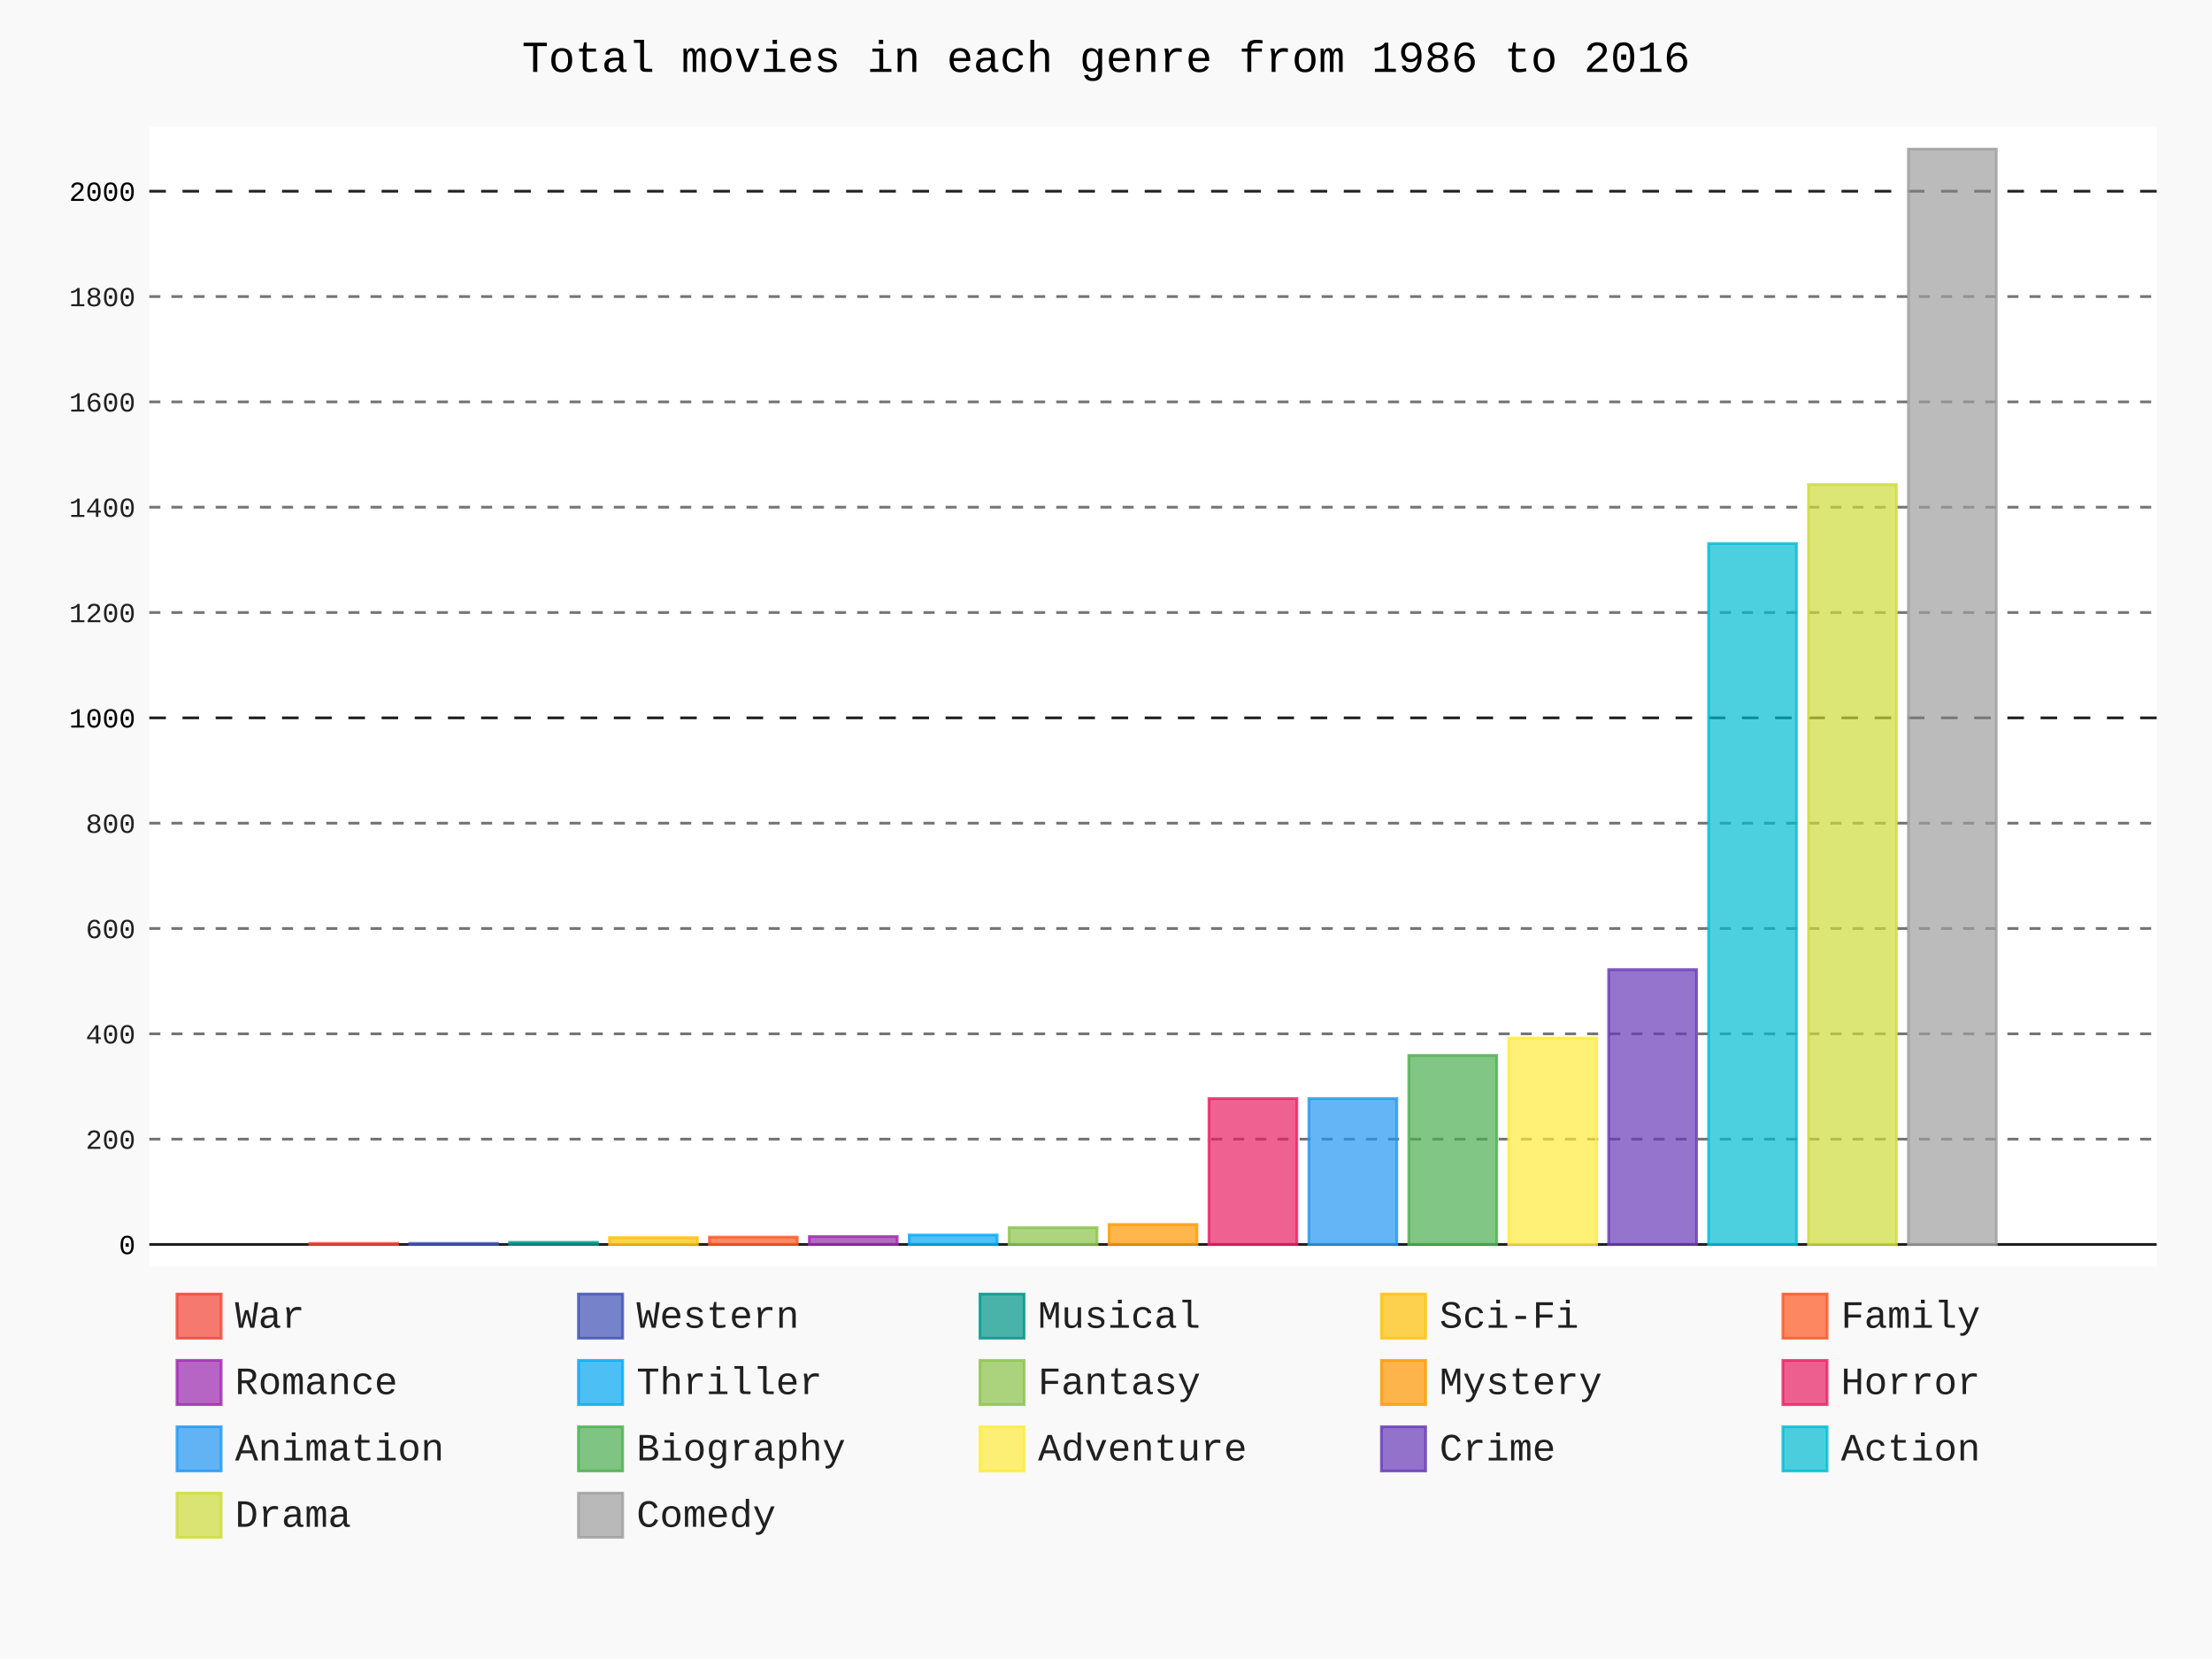
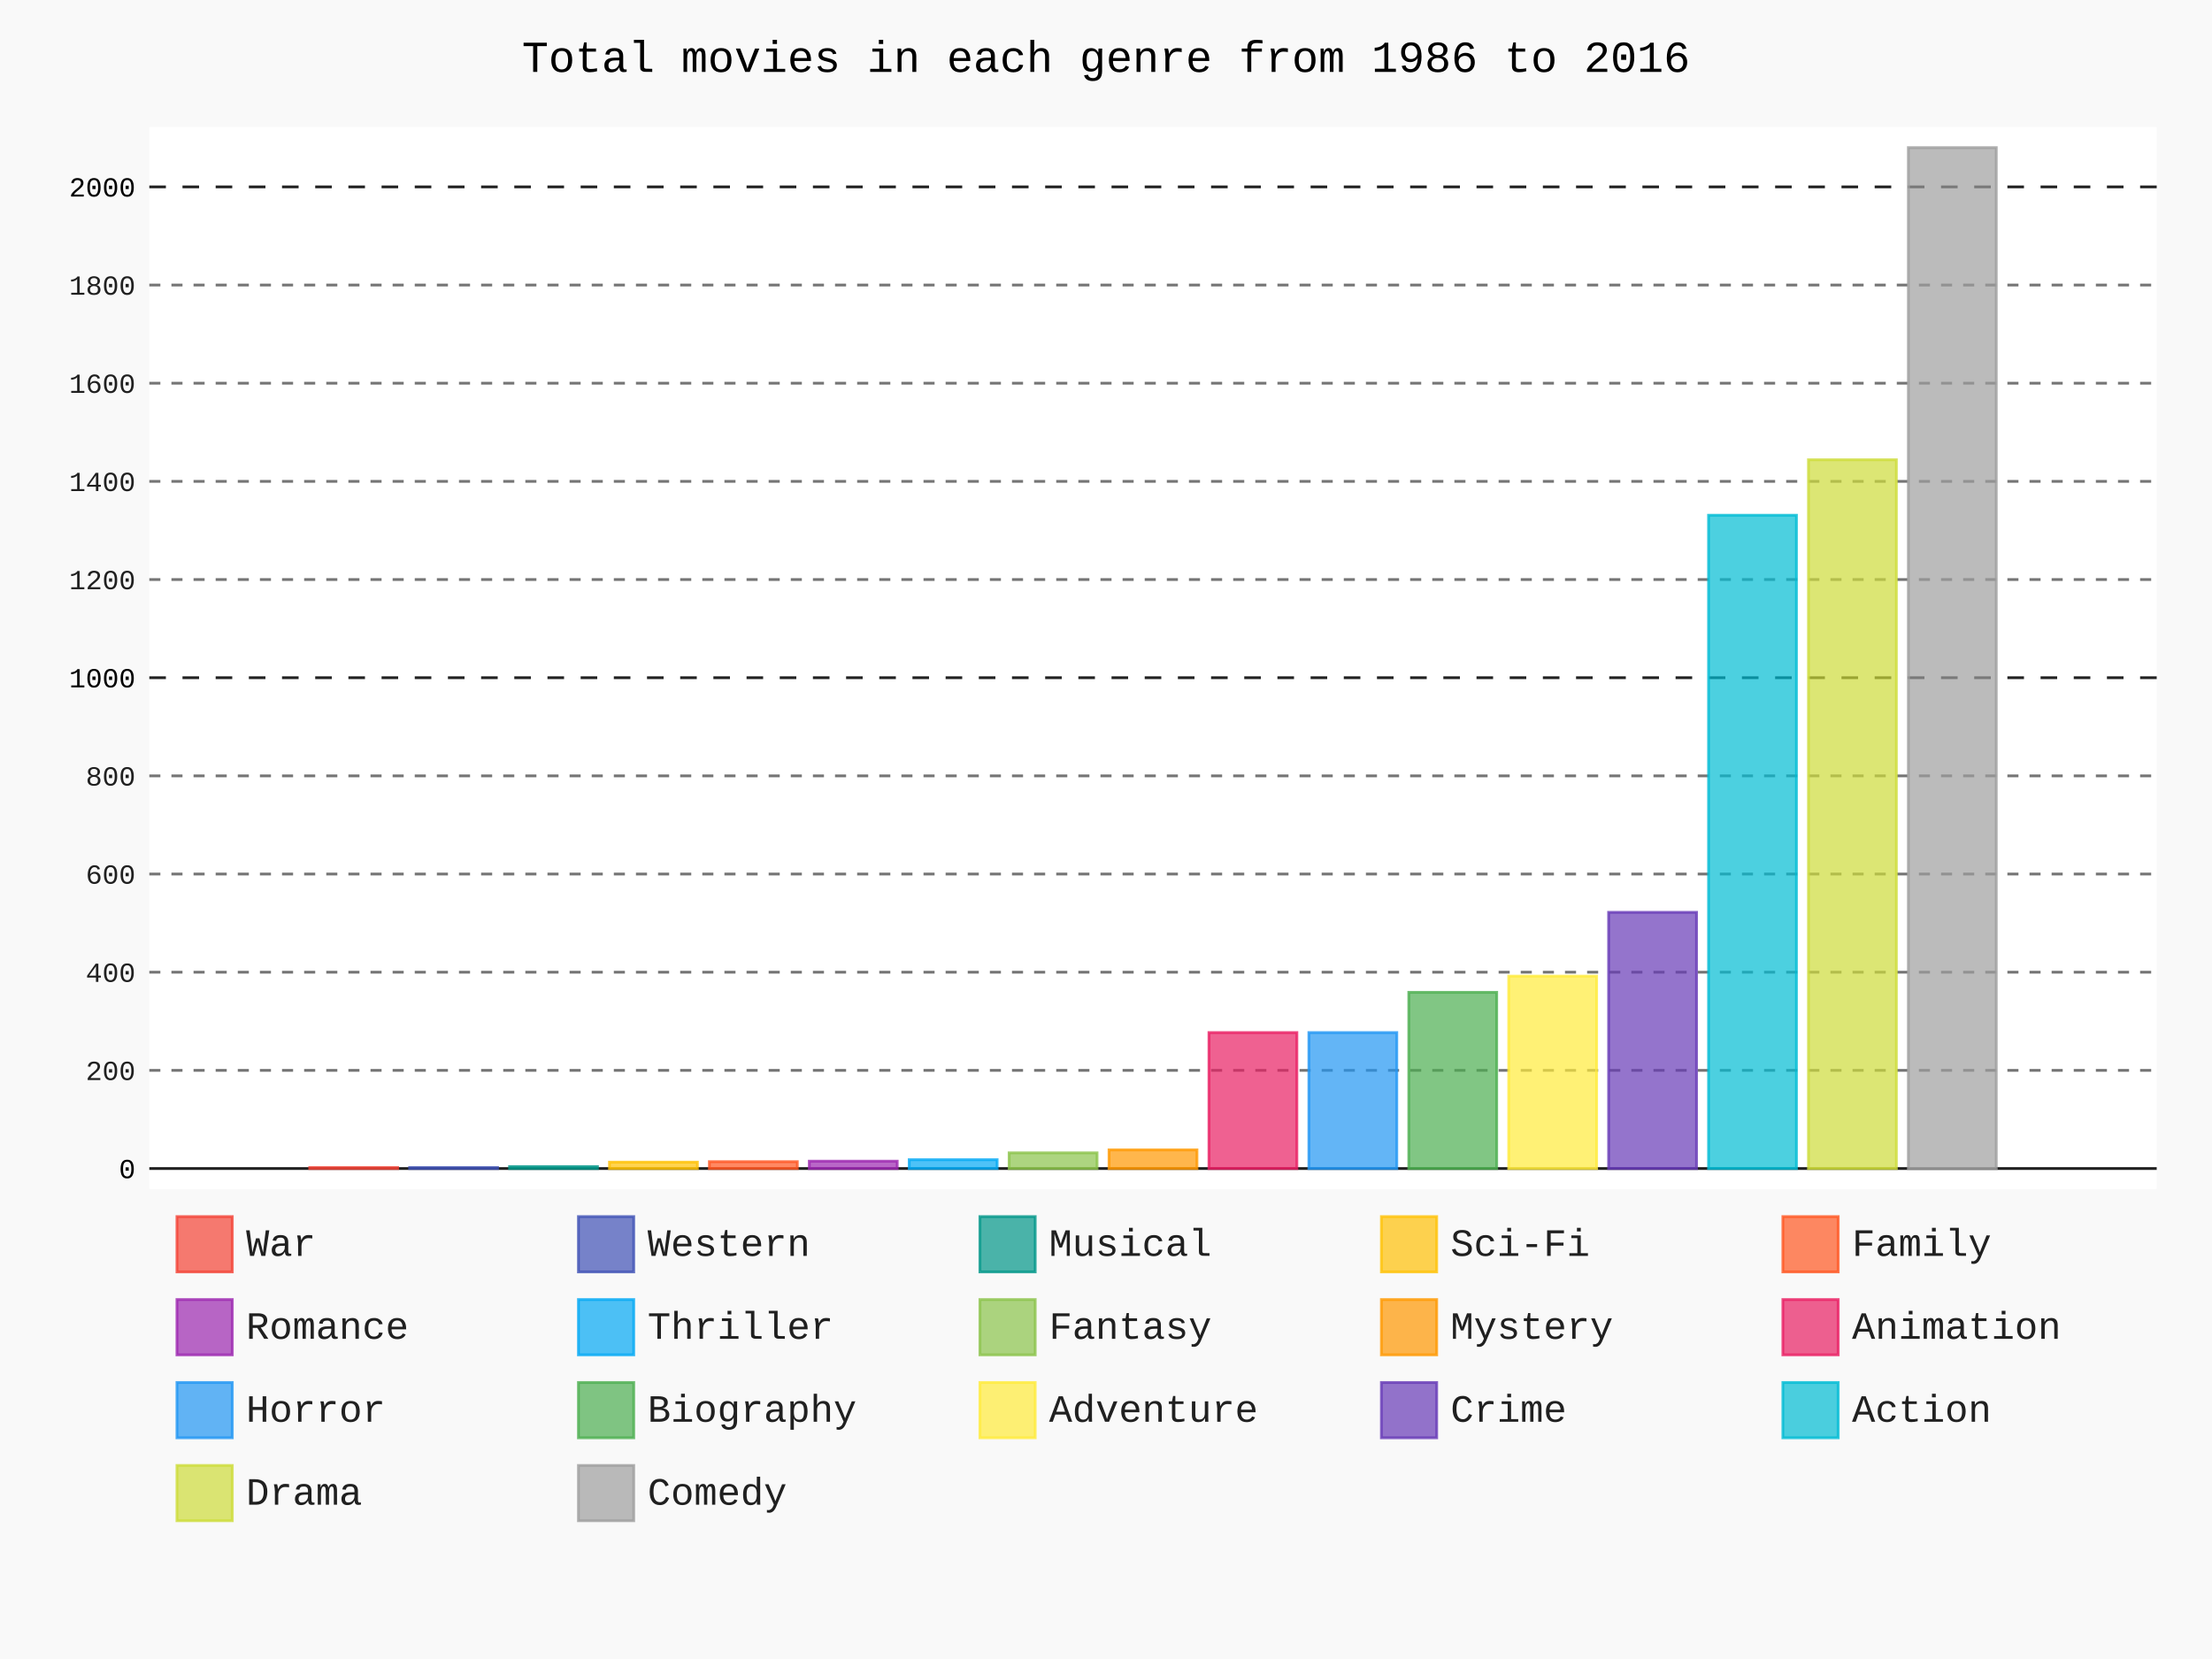
- <svg xmlns="http://www.w3.org/2000/svg" class="pygal-chart" id="chart-2977c451-2ded-4c22-9b40-66f7ed62fd23" viewBox="0 0 800 600">
+ <svg xmlns="http://www.w3.org/2000/svg" class="pygal-chart" id="chart-2a7f4aff-baa8-4275-9586-4af467810e2b" viewBox="0 0 800 600">
  <defs>
-     <style type="text/css">#chart-2977c451-2ded-4c22-9b40-66f7ed62fd23{-webkit-user-select:none;-webkit-font-smoothing:antialiased;font-family:Consolas,"Liberation Mono",Menlo,Courier,monospace}#chart-2977c451-2ded-4c22-9b40-66f7ed62fd23 .title{font-family:Consolas,"Liberation Mono",Menlo,Courier,monospace;font-size:16px}#chart-2977c451-2ded-4c22-9b40-66f7ed62fd23 .legends .legend text{font-family:Consolas,"Liberation Mono",Menlo,Courier,monospace;font-size:14px}#chart-2977c451-2ded-4c22-9b40-66f7ed62fd23 .axis text{font-family:Consolas,"Liberation Mono",Menlo,Courier,monospace;font-size:10px}#chart-2977c451-2ded-4c22-9b40-66f7ed62fd23 .axis text.major{font-family:Consolas,"Liberation Mono",Menlo,Courier,monospace;font-size:10px}#chart-2977c451-2ded-4c22-9b40-66f7ed62fd23 .text-overlay text.value{font-family:Consolas,"Liberation Mono",Menlo,Courier,monospace;font-size:16px}#chart-2977c451-2ded-4c22-9b40-66f7ed62fd23 .text-overlay text.label{font-family:Consolas,"Liberation Mono",Menlo,Courier,monospace;font-size:10px}#chart-2977c451-2ded-4c22-9b40-66f7ed62fd23 .tooltip{font-family:Consolas,"Liberation Mono",Menlo,Courier,monospace;font-size:14px}#chart-2977c451-2ded-4c22-9b40-66f7ed62fd23 text.no_data{font-family:Consolas,"Liberation Mono",Menlo,Courier,monospace;font-size:64px}
- #chart-2977c451-2ded-4c22-9b40-66f7ed62fd23{background-color:rgba(249,249,249,1)}#chart-2977c451-2ded-4c22-9b40-66f7ed62fd23 path,#chart-2977c451-2ded-4c22-9b40-66f7ed62fd23 line,#chart-2977c451-2ded-4c22-9b40-66f7ed62fd23 rect,#chart-2977c451-2ded-4c22-9b40-66f7ed62fd23 circle{-webkit-transition:150ms;-moz-transition:150ms;transition:150ms}#chart-2977c451-2ded-4c22-9b40-66f7ed62fd23 .graph &gt; .background{fill:rgba(249,249,249,1)}#chart-2977c451-2ded-4c22-9b40-66f7ed62fd23 .plot &gt; .background{fill:rgba(255,255,255,1)}#chart-2977c451-2ded-4c22-9b40-66f7ed62fd23 .graph{fill:rgba(0,0,0,.87)}#chart-2977c451-2ded-4c22-9b40-66f7ed62fd23 text.no_data{fill:rgba(0,0,0,1)}#chart-2977c451-2ded-4c22-9b40-66f7ed62fd23 .title{fill:rgba(0,0,0,1)}#chart-2977c451-2ded-4c22-9b40-66f7ed62fd23 .legends .legend text{fill:rgba(0,0,0,.87)}#chart-2977c451-2ded-4c22-9b40-66f7ed62fd23 .legends .legend:hover text{fill:rgba(0,0,0,1)}#chart-2977c451-2ded-4c22-9b40-66f7ed62fd23 .axis .line{stroke:rgba(0,0,0,1)}#chart-2977c451-2ded-4c22-9b40-66f7ed62fd23 .axis .guide.line{stroke:rgba(0,0,0,.54)}#chart-2977c451-2ded-4c22-9b40-66f7ed62fd23 .axis .major.line{stroke:rgba(0,0,0,.87)}#chart-2977c451-2ded-4c22-9b40-66f7ed62fd23 .axis text.major{fill:rgba(0,0,0,1)}#chart-2977c451-2ded-4c22-9b40-66f7ed62fd23 .axis.y .guides:hover .guide.line,#chart-2977c451-2ded-4c22-9b40-66f7ed62fd23 .line-graph .axis.x .guides:hover .guide.line,#chart-2977c451-2ded-4c22-9b40-66f7ed62fd23 .stackedline-graph .axis.x .guides:hover .guide.line,#chart-2977c451-2ded-4c22-9b40-66f7ed62fd23 .xy-graph .axis.x .guides:hover .guide.line{stroke:rgba(0,0,0,1)}#chart-2977c451-2ded-4c22-9b40-66f7ed62fd23 .axis .guides:hover text{fill:rgba(0,0,0,1)}#chart-2977c451-2ded-4c22-9b40-66f7ed62fd23 .reactive{fill-opacity:.7;stroke-opacity:.8}#chart-2977c451-2ded-4c22-9b40-66f7ed62fd23 .ci{stroke:rgba(0,0,0,.87)}#chart-2977c451-2ded-4c22-9b40-66f7ed62fd23 .reactive.active,#chart-2977c451-2ded-4c22-9b40-66f7ed62fd23 .active .reactive{fill-opacity:.8;stroke-opacity:.9;stroke-width:4}#chart-2977c451-2ded-4c22-9b40-66f7ed62fd23 .ci .reactive.active{stroke-width:1.5}#chart-2977c451-2ded-4c22-9b40-66f7ed62fd23 .series text{fill:rgba(0,0,0,1)}#chart-2977c451-2ded-4c22-9b40-66f7ed62fd23 .tooltip rect{fill:rgba(255,255,255,1);stroke:rgba(0,0,0,1);-webkit-transition:opacity 150ms;-moz-transition:opacity 150ms;transition:opacity 150ms}#chart-2977c451-2ded-4c22-9b40-66f7ed62fd23 .tooltip .label{fill:rgba(0,0,0,.87)}#chart-2977c451-2ded-4c22-9b40-66f7ed62fd23 .tooltip .label{fill:rgba(0,0,0,.87)}#chart-2977c451-2ded-4c22-9b40-66f7ed62fd23 .tooltip .legend{font-size:.8em;fill:rgba(0,0,0,.54)}#chart-2977c451-2ded-4c22-9b40-66f7ed62fd23 .tooltip .x_label{font-size:.6em;fill:rgba(0,0,0,1)}#chart-2977c451-2ded-4c22-9b40-66f7ed62fd23 .tooltip .xlink{font-size:.5em;text-decoration:underline}#chart-2977c451-2ded-4c22-9b40-66f7ed62fd23 .tooltip .value{font-size:1.5em}#chart-2977c451-2ded-4c22-9b40-66f7ed62fd23 .bound{font-size:.5em}#chart-2977c451-2ded-4c22-9b40-66f7ed62fd23 .max-value{font-size:.75em;fill:rgba(0,0,0,.54)}#chart-2977c451-2ded-4c22-9b40-66f7ed62fd23 .map-element{fill:rgba(255,255,255,1);stroke:rgba(0,0,0,.54) !important}#chart-2977c451-2ded-4c22-9b40-66f7ed62fd23 .map-element .reactive{fill-opacity:inherit;stroke-opacity:inherit}#chart-2977c451-2ded-4c22-9b40-66f7ed62fd23 .color-0,#chart-2977c451-2ded-4c22-9b40-66f7ed62fd23 .color-0 a:visited{stroke:#F44336;fill:#F44336}#chart-2977c451-2ded-4c22-9b40-66f7ed62fd23 .color-1,#chart-2977c451-2ded-4c22-9b40-66f7ed62fd23 .color-1 a:visited{stroke:#3F51B5;fill:#3F51B5}#chart-2977c451-2ded-4c22-9b40-66f7ed62fd23 .color-2,#chart-2977c451-2ded-4c22-9b40-66f7ed62fd23 .color-2 a:visited{stroke:#009688;fill:#009688}#chart-2977c451-2ded-4c22-9b40-66f7ed62fd23 .color-3,#chart-2977c451-2ded-4c22-9b40-66f7ed62fd23 .color-3 a:visited{stroke:#FFC107;fill:#FFC107}#chart-2977c451-2ded-4c22-9b40-66f7ed62fd23 .color-4,#chart-2977c451-2ded-4c22-9b40-66f7ed62fd23 .color-4 a:visited{stroke:#FF5722;fill:#FF5722}#chart-2977c451-2ded-4c22-9b40-66f7ed62fd23 .color-5,#chart-2977c451-2ded-4c22-9b40-66f7ed62fd23 .color-5 a:visited{stroke:#9C27B0;fill:#9C27B0}#chart-2977c451-2ded-4c22-9b40-66f7ed62fd23 .color-6,#chart-2977c451-2ded-4c22-9b40-66f7ed62fd23 .color-6 a:visited{stroke:#03A9F4;fill:#03A9F4}#chart-2977c451-2ded-4c22-9b40-66f7ed62fd23 .color-7,#chart-2977c451-2ded-4c22-9b40-66f7ed62fd23 .color-7 a:visited{stroke:#8BC34A;fill:#8BC34A}#chart-2977c451-2ded-4c22-9b40-66f7ed62fd23 .color-8,#chart-2977c451-2ded-4c22-9b40-66f7ed62fd23 .color-8 a:visited{stroke:#FF9800;fill:#FF9800}#chart-2977c451-2ded-4c22-9b40-66f7ed62fd23 .color-9,#chart-2977c451-2ded-4c22-9b40-66f7ed62fd23 .color-9 a:visited{stroke:#E91E63;fill:#E91E63}#chart-2977c451-2ded-4c22-9b40-66f7ed62fd23 .color-10,#chart-2977c451-2ded-4c22-9b40-66f7ed62fd23 .color-10 a:visited{stroke:#2196F3;fill:#2196F3}#chart-2977c451-2ded-4c22-9b40-66f7ed62fd23 .color-11,#chart-2977c451-2ded-4c22-9b40-66f7ed62fd23 .color-11 a:visited{stroke:#4CAF50;fill:#4CAF50}#chart-2977c451-2ded-4c22-9b40-66f7ed62fd23 .color-12,#chart-2977c451-2ded-4c22-9b40-66f7ed62fd23 .color-12 a:visited{stroke:#FFEB3B;fill:#FFEB3B}#chart-2977c451-2ded-4c22-9b40-66f7ed62fd23 .color-13,#chart-2977c451-2ded-4c22-9b40-66f7ed62fd23 .color-13 a:visited{stroke:#673AB7;fill:#673AB7}#chart-2977c451-2ded-4c22-9b40-66f7ed62fd23 .color-14,#chart-2977c451-2ded-4c22-9b40-66f7ed62fd23 .color-14 a:visited{stroke:#00BCD4;fill:#00BCD4}#chart-2977c451-2ded-4c22-9b40-66f7ed62fd23 .color-15,#chart-2977c451-2ded-4c22-9b40-66f7ed62fd23 .color-15 a:visited{stroke:#CDDC39;fill:#CDDC39}#chart-2977c451-2ded-4c22-9b40-66f7ed62fd23 .color-16,#chart-2977c451-2ded-4c22-9b40-66f7ed62fd23 .color-16 a:visited{stroke:#9E9E9E;fill:#9E9E9E}#chart-2977c451-2ded-4c22-9b40-66f7ed62fd23 .text-overlay .color-0 text{fill:black}#chart-2977c451-2ded-4c22-9b40-66f7ed62fd23 .text-overlay .color-1 text{fill:black}#chart-2977c451-2ded-4c22-9b40-66f7ed62fd23 .text-overlay .color-2 text{fill:black}#chart-2977c451-2ded-4c22-9b40-66f7ed62fd23 .text-overlay .color-3 text{fill:black}#chart-2977c451-2ded-4c22-9b40-66f7ed62fd23 .text-overlay .color-4 text{fill:black}#chart-2977c451-2ded-4c22-9b40-66f7ed62fd23 .text-overlay .color-5 text{fill:black}#chart-2977c451-2ded-4c22-9b40-66f7ed62fd23 .text-overlay .color-6 text{fill:black}#chart-2977c451-2ded-4c22-9b40-66f7ed62fd23 .text-overlay .color-7 text{fill:black}#chart-2977c451-2ded-4c22-9b40-66f7ed62fd23 .text-overlay .color-8 text{fill:black}#chart-2977c451-2ded-4c22-9b40-66f7ed62fd23 .text-overlay .color-9 text{fill:black}#chart-2977c451-2ded-4c22-9b40-66f7ed62fd23 .text-overlay .color-10 text{fill:black}#chart-2977c451-2ded-4c22-9b40-66f7ed62fd23 .text-overlay .color-11 text{fill:black}#chart-2977c451-2ded-4c22-9b40-66f7ed62fd23 .text-overlay .color-12 text{fill:black}#chart-2977c451-2ded-4c22-9b40-66f7ed62fd23 .text-overlay .color-13 text{fill:black}#chart-2977c451-2ded-4c22-9b40-66f7ed62fd23 .text-overlay .color-14 text{fill:black}#chart-2977c451-2ded-4c22-9b40-66f7ed62fd23 .text-overlay .color-15 text{fill:black}#chart-2977c451-2ded-4c22-9b40-66f7ed62fd23 .text-overlay .color-16 text{fill:black}
- #chart-2977c451-2ded-4c22-9b40-66f7ed62fd23 text.no_data{text-anchor:middle}#chart-2977c451-2ded-4c22-9b40-66f7ed62fd23 .guide.line{fill:none}#chart-2977c451-2ded-4c22-9b40-66f7ed62fd23 .centered{text-anchor:middle}#chart-2977c451-2ded-4c22-9b40-66f7ed62fd23 .title{text-anchor:middle}#chart-2977c451-2ded-4c22-9b40-66f7ed62fd23 .legends .legend text{fill-opacity:1}#chart-2977c451-2ded-4c22-9b40-66f7ed62fd23 .axis.x text{text-anchor:middle}#chart-2977c451-2ded-4c22-9b40-66f7ed62fd23 .axis.x:not(.web) text[transform]{text-anchor:start}#chart-2977c451-2ded-4c22-9b40-66f7ed62fd23 .axis.x:not(.web) text[transform].backwards{text-anchor:end}#chart-2977c451-2ded-4c22-9b40-66f7ed62fd23 .axis.y text{text-anchor:end}#chart-2977c451-2ded-4c22-9b40-66f7ed62fd23 .axis.y text[transform].backwards{text-anchor:start}#chart-2977c451-2ded-4c22-9b40-66f7ed62fd23 .axis.y2 text{text-anchor:start}#chart-2977c451-2ded-4c22-9b40-66f7ed62fd23 .axis.y2 text[transform].backwards{text-anchor:end}#chart-2977c451-2ded-4c22-9b40-66f7ed62fd23 .axis .guide.line{stroke-dasharray:4,4}#chart-2977c451-2ded-4c22-9b40-66f7ed62fd23 .axis .major.guide.line{stroke-dasharray:6,6}#chart-2977c451-2ded-4c22-9b40-66f7ed62fd23 .horizontal .axis.y .guide.line,#chart-2977c451-2ded-4c22-9b40-66f7ed62fd23 .horizontal .axis.y2 .guide.line,#chart-2977c451-2ded-4c22-9b40-66f7ed62fd23 .vertical .axis.x .guide.line{opacity:0}#chart-2977c451-2ded-4c22-9b40-66f7ed62fd23 .horizontal .axis.always_show .guide.line,#chart-2977c451-2ded-4c22-9b40-66f7ed62fd23 .vertical .axis.always_show .guide.line{opacity:1 !important}#chart-2977c451-2ded-4c22-9b40-66f7ed62fd23 .axis.y .guides:hover .guide.line,#chart-2977c451-2ded-4c22-9b40-66f7ed62fd23 .axis.y2 .guides:hover .guide.line,#chart-2977c451-2ded-4c22-9b40-66f7ed62fd23 .axis.x .guides:hover .guide.line{opacity:1}#chart-2977c451-2ded-4c22-9b40-66f7ed62fd23 .axis .guides:hover text{opacity:1}#chart-2977c451-2ded-4c22-9b40-66f7ed62fd23 .nofill{fill:none}#chart-2977c451-2ded-4c22-9b40-66f7ed62fd23 .subtle-fill{fill-opacity:.2}#chart-2977c451-2ded-4c22-9b40-66f7ed62fd23 .dot{stroke-width:1px;fill-opacity:1}#chart-2977c451-2ded-4c22-9b40-66f7ed62fd23 .dot.active{stroke-width:5px}#chart-2977c451-2ded-4c22-9b40-66f7ed62fd23 .dot.negative{fill:transparent}#chart-2977c451-2ded-4c22-9b40-66f7ed62fd23 text,#chart-2977c451-2ded-4c22-9b40-66f7ed62fd23 tspan{stroke:none !important}#chart-2977c451-2ded-4c22-9b40-66f7ed62fd23 .series text.active{opacity:1}#chart-2977c451-2ded-4c22-9b40-66f7ed62fd23 .tooltip rect{fill-opacity:.95;stroke-width:.5}#chart-2977c451-2ded-4c22-9b40-66f7ed62fd23 .tooltip text{fill-opacity:1}#chart-2977c451-2ded-4c22-9b40-66f7ed62fd23 .showable{visibility:hidden}#chart-2977c451-2ded-4c22-9b40-66f7ed62fd23 .showable.shown{visibility:visible}#chart-2977c451-2ded-4c22-9b40-66f7ed62fd23 .gauge-background{fill:rgba(229,229,229,1);stroke:none}#chart-2977c451-2ded-4c22-9b40-66f7ed62fd23 .bg-lines{stroke:rgba(249,249,249,1);stroke-width:2px}</style>
+     <style type="text/css">#chart-2a7f4aff-baa8-4275-9586-4af467810e2b{-webkit-user-select:none;-webkit-font-smoothing:antialiased;font-family:Consolas,"Liberation Mono",Menlo,Courier,monospace}#chart-2a7f4aff-baa8-4275-9586-4af467810e2b .title{font-family:Consolas,"Liberation Mono",Menlo,Courier,monospace;font-size:16px}#chart-2a7f4aff-baa8-4275-9586-4af467810e2b .legends .legend text{font-family:Consolas,"Liberation Mono",Menlo,Courier,monospace;font-size:14px}#chart-2a7f4aff-baa8-4275-9586-4af467810e2b .axis text{font-family:Consolas,"Liberation Mono",Menlo,Courier,monospace;font-size:10px}#chart-2a7f4aff-baa8-4275-9586-4af467810e2b .axis text.major{font-family:Consolas,"Liberation Mono",Menlo,Courier,monospace;font-size:10px}#chart-2a7f4aff-baa8-4275-9586-4af467810e2b .text-overlay text.value{font-family:Consolas,"Liberation Mono",Menlo,Courier,monospace;font-size:16px}#chart-2a7f4aff-baa8-4275-9586-4af467810e2b .text-overlay text.label{font-family:Consolas,"Liberation Mono",Menlo,Courier,monospace;font-size:10px}#chart-2a7f4aff-baa8-4275-9586-4af467810e2b .tooltip{font-family:Consolas,"Liberation Mono",Menlo,Courier,monospace;font-size:14px}#chart-2a7f4aff-baa8-4275-9586-4af467810e2b text.no_data{font-family:Consolas,"Liberation Mono",Menlo,Courier,monospace;font-size:64px}
+ #chart-2a7f4aff-baa8-4275-9586-4af467810e2b{background-color:rgba(249,249,249,1)}#chart-2a7f4aff-baa8-4275-9586-4af467810e2b path,#chart-2a7f4aff-baa8-4275-9586-4af467810e2b line,#chart-2a7f4aff-baa8-4275-9586-4af467810e2b rect,#chart-2a7f4aff-baa8-4275-9586-4af467810e2b circle{-webkit-transition:150ms;-moz-transition:150ms;transition:150ms}#chart-2a7f4aff-baa8-4275-9586-4af467810e2b .graph &gt; .background{fill:rgba(249,249,249,1)}#chart-2a7f4aff-baa8-4275-9586-4af467810e2b .plot &gt; .background{fill:rgba(255,255,255,1)}#chart-2a7f4aff-baa8-4275-9586-4af467810e2b .graph{fill:rgba(0,0,0,.87)}#chart-2a7f4aff-baa8-4275-9586-4af467810e2b text.no_data{fill:rgba(0,0,0,1)}#chart-2a7f4aff-baa8-4275-9586-4af467810e2b .title{fill:rgba(0,0,0,1)}#chart-2a7f4aff-baa8-4275-9586-4af467810e2b .legends .legend text{fill:rgba(0,0,0,.87)}#chart-2a7f4aff-baa8-4275-9586-4af467810e2b .legends .legend:hover text{fill:rgba(0,0,0,1)}#chart-2a7f4aff-baa8-4275-9586-4af467810e2b .axis .line{stroke:rgba(0,0,0,1)}#chart-2a7f4aff-baa8-4275-9586-4af467810e2b .axis .guide.line{stroke:rgba(0,0,0,.54)}#chart-2a7f4aff-baa8-4275-9586-4af467810e2b .axis .major.line{stroke:rgba(0,0,0,.87)}#chart-2a7f4aff-baa8-4275-9586-4af467810e2b .axis text.major{fill:rgba(0,0,0,1)}#chart-2a7f4aff-baa8-4275-9586-4af467810e2b .axis.y .guides:hover .guide.line,#chart-2a7f4aff-baa8-4275-9586-4af467810e2b .line-graph .axis.x .guides:hover .guide.line,#chart-2a7f4aff-baa8-4275-9586-4af467810e2b .stackedline-graph .axis.x .guides:hover .guide.line,#chart-2a7f4aff-baa8-4275-9586-4af467810e2b .xy-graph .axis.x .guides:hover .guide.line{stroke:rgba(0,0,0,1)}#chart-2a7f4aff-baa8-4275-9586-4af467810e2b .axis .guides:hover text{fill:rgba(0,0,0,1)}#chart-2a7f4aff-baa8-4275-9586-4af467810e2b .reactive{fill-opacity:.7;stroke-opacity:.8}#chart-2a7f4aff-baa8-4275-9586-4af467810e2b .ci{stroke:rgba(0,0,0,.87)}#chart-2a7f4aff-baa8-4275-9586-4af467810e2b .reactive.active,#chart-2a7f4aff-baa8-4275-9586-4af467810e2b .active .reactive{fill-opacity:.8;stroke-opacity:.9;stroke-width:4}#chart-2a7f4aff-baa8-4275-9586-4af467810e2b .ci .reactive.active{stroke-width:1.5}#chart-2a7f4aff-baa8-4275-9586-4af467810e2b .series text{fill:rgba(0,0,0,1)}#chart-2a7f4aff-baa8-4275-9586-4af467810e2b .tooltip rect{fill:rgba(255,255,255,1);stroke:rgba(0,0,0,1);-webkit-transition:opacity 150ms;-moz-transition:opacity 150ms;transition:opacity 150ms}#chart-2a7f4aff-baa8-4275-9586-4af467810e2b .tooltip .label{fill:rgba(0,0,0,.87)}#chart-2a7f4aff-baa8-4275-9586-4af467810e2b .tooltip .label{fill:rgba(0,0,0,.87)}#chart-2a7f4aff-baa8-4275-9586-4af467810e2b .tooltip .legend{font-size:.8em;fill:rgba(0,0,0,.54)}#chart-2a7f4aff-baa8-4275-9586-4af467810e2b .tooltip .x_label{font-size:.6em;fill:rgba(0,0,0,1)}#chart-2a7f4aff-baa8-4275-9586-4af467810e2b .tooltip .xlink{font-size:.5em;text-decoration:underline}#chart-2a7f4aff-baa8-4275-9586-4af467810e2b .tooltip .value{font-size:1.5em}#chart-2a7f4aff-baa8-4275-9586-4af467810e2b .bound{font-size:.5em}#chart-2a7f4aff-baa8-4275-9586-4af467810e2b .max-value{font-size:.75em;fill:rgba(0,0,0,.54)}#chart-2a7f4aff-baa8-4275-9586-4af467810e2b .map-element{fill:rgba(255,255,255,1);stroke:rgba(0,0,0,.54) !important}#chart-2a7f4aff-baa8-4275-9586-4af467810e2b .map-element .reactive{fill-opacity:inherit;stroke-opacity:inherit}#chart-2a7f4aff-baa8-4275-9586-4af467810e2b .color-0,#chart-2a7f4aff-baa8-4275-9586-4af467810e2b .color-0 a:visited{stroke:#F44336;fill:#F44336}#chart-2a7f4aff-baa8-4275-9586-4af467810e2b .color-1,#chart-2a7f4aff-baa8-4275-9586-4af467810e2b .color-1 a:visited{stroke:#3F51B5;fill:#3F51B5}#chart-2a7f4aff-baa8-4275-9586-4af467810e2b .color-2,#chart-2a7f4aff-baa8-4275-9586-4af467810e2b .color-2 a:visited{stroke:#009688;fill:#009688}#chart-2a7f4aff-baa8-4275-9586-4af467810e2b .color-3,#chart-2a7f4aff-baa8-4275-9586-4af467810e2b .color-3 a:visited{stroke:#FFC107;fill:#FFC107}#chart-2a7f4aff-baa8-4275-9586-4af467810e2b .color-4,#chart-2a7f4aff-baa8-4275-9586-4af467810e2b .color-4 a:visited{stroke:#FF5722;fill:#FF5722}#chart-2a7f4aff-baa8-4275-9586-4af467810e2b .color-5,#chart-2a7f4aff-baa8-4275-9586-4af467810e2b .color-5 a:visited{stroke:#9C27B0;fill:#9C27B0}#chart-2a7f4aff-baa8-4275-9586-4af467810e2b .color-6,#chart-2a7f4aff-baa8-4275-9586-4af467810e2b .color-6 a:visited{stroke:#03A9F4;fill:#03A9F4}#chart-2a7f4aff-baa8-4275-9586-4af467810e2b .color-7,#chart-2a7f4aff-baa8-4275-9586-4af467810e2b .color-7 a:visited{stroke:#8BC34A;fill:#8BC34A}#chart-2a7f4aff-baa8-4275-9586-4af467810e2b .color-8,#chart-2a7f4aff-baa8-4275-9586-4af467810e2b .color-8 a:visited{stroke:#FF9800;fill:#FF9800}#chart-2a7f4aff-baa8-4275-9586-4af467810e2b .color-9,#chart-2a7f4aff-baa8-4275-9586-4af467810e2b .color-9 a:visited{stroke:#E91E63;fill:#E91E63}#chart-2a7f4aff-baa8-4275-9586-4af467810e2b .color-10,#chart-2a7f4aff-baa8-4275-9586-4af467810e2b .color-10 a:visited{stroke:#2196F3;fill:#2196F3}#chart-2a7f4aff-baa8-4275-9586-4af467810e2b .color-11,#chart-2a7f4aff-baa8-4275-9586-4af467810e2b .color-11 a:visited{stroke:#4CAF50;fill:#4CAF50}#chart-2a7f4aff-baa8-4275-9586-4af467810e2b .color-12,#chart-2a7f4aff-baa8-4275-9586-4af467810e2b .color-12 a:visited{stroke:#FFEB3B;fill:#FFEB3B}#chart-2a7f4aff-baa8-4275-9586-4af467810e2b .color-13,#chart-2a7f4aff-baa8-4275-9586-4af467810e2b .color-13 a:visited{stroke:#673AB7;fill:#673AB7}#chart-2a7f4aff-baa8-4275-9586-4af467810e2b .color-14,#chart-2a7f4aff-baa8-4275-9586-4af467810e2b .color-14 a:visited{stroke:#00BCD4;fill:#00BCD4}#chart-2a7f4aff-baa8-4275-9586-4af467810e2b .color-15,#chart-2a7f4aff-baa8-4275-9586-4af467810e2b .color-15 a:visited{stroke:#CDDC39;fill:#CDDC39}#chart-2a7f4aff-baa8-4275-9586-4af467810e2b .color-16,#chart-2a7f4aff-baa8-4275-9586-4af467810e2b .color-16 a:visited{stroke:#9E9E9E;fill:#9E9E9E}#chart-2a7f4aff-baa8-4275-9586-4af467810e2b .text-overlay .color-0 text{fill:black}#chart-2a7f4aff-baa8-4275-9586-4af467810e2b .text-overlay .color-1 text{fill:black}#chart-2a7f4aff-baa8-4275-9586-4af467810e2b .text-overlay .color-2 text{fill:black}#chart-2a7f4aff-baa8-4275-9586-4af467810e2b .text-overlay .color-3 text{fill:black}#chart-2a7f4aff-baa8-4275-9586-4af467810e2b .text-overlay .color-4 text{fill:black}#chart-2a7f4aff-baa8-4275-9586-4af467810e2b .text-overlay .color-5 text{fill:black}#chart-2a7f4aff-baa8-4275-9586-4af467810e2b .text-overlay .color-6 text{fill:black}#chart-2a7f4aff-baa8-4275-9586-4af467810e2b .text-overlay .color-7 text{fill:black}#chart-2a7f4aff-baa8-4275-9586-4af467810e2b .text-overlay .color-8 text{fill:black}#chart-2a7f4aff-baa8-4275-9586-4af467810e2b .text-overlay .color-9 text{fill:black}#chart-2a7f4aff-baa8-4275-9586-4af467810e2b .text-overlay .color-10 text{fill:black}#chart-2a7f4aff-baa8-4275-9586-4af467810e2b .text-overlay .color-11 text{fill:black}#chart-2a7f4aff-baa8-4275-9586-4af467810e2b .text-overlay .color-12 text{fill:black}#chart-2a7f4aff-baa8-4275-9586-4af467810e2b .text-overlay .color-13 text{fill:black}#chart-2a7f4aff-baa8-4275-9586-4af467810e2b .text-overlay .color-14 text{fill:black}#chart-2a7f4aff-baa8-4275-9586-4af467810e2b .text-overlay .color-15 text{fill:black}#chart-2a7f4aff-baa8-4275-9586-4af467810e2b .text-overlay .color-16 text{fill:black}
+ #chart-2a7f4aff-baa8-4275-9586-4af467810e2b text.no_data{text-anchor:middle}#chart-2a7f4aff-baa8-4275-9586-4af467810e2b .guide.line{fill:none}#chart-2a7f4aff-baa8-4275-9586-4af467810e2b .centered{text-anchor:middle}#chart-2a7f4aff-baa8-4275-9586-4af467810e2b .title{text-anchor:middle}#chart-2a7f4aff-baa8-4275-9586-4af467810e2b .legends .legend text{fill-opacity:1}#chart-2a7f4aff-baa8-4275-9586-4af467810e2b .axis.x text{text-anchor:middle}#chart-2a7f4aff-baa8-4275-9586-4af467810e2b .axis.x:not(.web) text[transform]{text-anchor:start}#chart-2a7f4aff-baa8-4275-9586-4af467810e2b .axis.x:not(.web) text[transform].backwards{text-anchor:end}#chart-2a7f4aff-baa8-4275-9586-4af467810e2b .axis.y text{text-anchor:end}#chart-2a7f4aff-baa8-4275-9586-4af467810e2b .axis.y text[transform].backwards{text-anchor:start}#chart-2a7f4aff-baa8-4275-9586-4af467810e2b .axis.y2 text{text-anchor:start}#chart-2a7f4aff-baa8-4275-9586-4af467810e2b .axis.y2 text[transform].backwards{text-anchor:end}#chart-2a7f4aff-baa8-4275-9586-4af467810e2b .axis .guide.line{stroke-dasharray:4,4}#chart-2a7f4aff-baa8-4275-9586-4af467810e2b .axis .major.guide.line{stroke-dasharray:6,6}#chart-2a7f4aff-baa8-4275-9586-4af467810e2b .horizontal .axis.y .guide.line,#chart-2a7f4aff-baa8-4275-9586-4af467810e2b .horizontal .axis.y2 .guide.line,#chart-2a7f4aff-baa8-4275-9586-4af467810e2b .vertical .axis.x .guide.line{opacity:0}#chart-2a7f4aff-baa8-4275-9586-4af467810e2b .horizontal .axis.always_show .guide.line,#chart-2a7f4aff-baa8-4275-9586-4af467810e2b .vertical .axis.always_show .guide.line{opacity:1 !important}#chart-2a7f4aff-baa8-4275-9586-4af467810e2b .axis.y .guides:hover .guide.line,#chart-2a7f4aff-baa8-4275-9586-4af467810e2b .axis.y2 .guides:hover .guide.line,#chart-2a7f4aff-baa8-4275-9586-4af467810e2b .axis.x .guides:hover .guide.line{opacity:1}#chart-2a7f4aff-baa8-4275-9586-4af467810e2b .axis .guides:hover text{opacity:1}#chart-2a7f4aff-baa8-4275-9586-4af467810e2b .nofill{fill:none}#chart-2a7f4aff-baa8-4275-9586-4af467810e2b .subtle-fill{fill-opacity:.2}#chart-2a7f4aff-baa8-4275-9586-4af467810e2b .dot{stroke-width:1px;fill-opacity:1}#chart-2a7f4aff-baa8-4275-9586-4af467810e2b .dot.active{stroke-width:5px}#chart-2a7f4aff-baa8-4275-9586-4af467810e2b .dot.negative{fill:transparent}#chart-2a7f4aff-baa8-4275-9586-4af467810e2b text,#chart-2a7f4aff-baa8-4275-9586-4af467810e2b tspan{stroke:none !important}#chart-2a7f4aff-baa8-4275-9586-4af467810e2b .series text.active{opacity:1}#chart-2a7f4aff-baa8-4275-9586-4af467810e2b .tooltip rect{fill-opacity:.95;stroke-width:.5}#chart-2a7f4aff-baa8-4275-9586-4af467810e2b .tooltip text{fill-opacity:1}#chart-2a7f4aff-baa8-4275-9586-4af467810e2b .showable{visibility:hidden}#chart-2a7f4aff-baa8-4275-9586-4af467810e2b .showable.shown{visibility:visible}#chart-2a7f4aff-baa8-4275-9586-4af467810e2b .gauge-background{fill:rgba(229,229,229,1);stroke:none}#chart-2a7f4aff-baa8-4275-9586-4af467810e2b .bg-lines{stroke:rgba(249,249,249,1);stroke-width:2px}</style>
  </defs>
  <g class="graph bar-graph vertical">
    <rect class="background" height="600" width="800" x="0" y="0" />
    <g class="plot" transform="translate(54, 46)">
-       <rect class="background" height="412.0" width="726.0" x="0" y="0" />
+       <rect class="background" height="384.0" width="726.0" x="0" y="0" />
      <g class="axis y always_show">
        <g class="guides">
-           <path class="axis major line" d="M0 404.077 h726" />
-           <text class="major" x="-5" y="407.577">0</text>
-         </g>
-         <g class="guides">
-           <path class="guide line" d="M0 365.985 h726" />
-           <text class="" x="-5" y="369.485">200</text>
-         </g>
-         <g class="guides">
-           <path class="guide line" d="M0 327.893 h726" />
-           <text class="" x="-5" y="331.393">400</text>
-         </g>
-         <g class="guides">
-           <path class="guide line" d="M0 289.802 h726" />
-           <text class="" x="-5" y="293.302">600</text>
-         </g>
-         <g class="guides">
-           <path class="guide line" d="M0 251.71 h726" />
-           <text class="" x="-5" y="255.21">800</text>
-         </g>
-         <g class="guides">
-           <path class="major guide line" d="M0 213.618 h726" />
-           <text class="major" x="-5" y="217.118">1000</text>
-         </g>
-         <g class="guides">
-           <path class="guide line" d="M0 175.527 h726" />
-           <text class="" x="-5" y="179.027">1200</text>
-         </g>
-         <g class="guides">
-           <path class="guide line" d="M0 137.435 h726" />
-           <text class="" x="-5" y="140.935">1400</text>
-         </g>
-         <g class="guides">
-           <path class="guide line" d="M0 99.343 h726" />
-           <text class="" x="-5" y="102.843">1600</text>
-         </g>
-         <g class="guides">
-           <path class="guide line" d="M0 61.251 h726" />
-           <text class="" x="-5" y="64.751">1800</text>
-         </g>
-         <g class="guides">
-           <path class="major guide line" d="M0 23.16 h726" />
-           <text class="major" x="-5" y="26.66">2000</text>
+           <path class="axis major line" d="M0 376.615 h726" />
+           <text class="major" x="-5" y="380.115">0</text>
+         </g>
+         <g class="guides">
+           <path class="guide line" d="M0 341.112 h726" />
+           <text class="" x="-5" y="344.612">200</text>
+         </g>
+         <g class="guides">
+           <path class="guide line" d="M0 305.609 h726" />
+           <text class="" x="-5" y="309.109">400</text>
+         </g>
+         <g class="guides">
+           <path class="guide line" d="M0 270.107 h726" />
+           <text class="" x="-5" y="273.607">600</text>
+         </g>
+         <g class="guides">
+           <path class="guide line" d="M0 234.604 h726" />
+           <text class="" x="-5" y="238.104">800</text>
+         </g>
+         <g class="guides">
+           <path class="major guide line" d="M0 199.101 h726" />
+           <text class="major" x="-5" y="202.601">1000</text>
+         </g>
+         <g class="guides">
+           <path class="guide line" d="M0 163.598 h726" />
+           <text class="" x="-5" y="167.098">1200</text>
+         </g>
+         <g class="guides">
+           <path class="guide line" d="M0 128.095 h726" />
+           <text class="" x="-5" y="131.595">1400</text>
+         </g>
+         <g class="guides">
+           <path class="guide line" d="M0 92.592 h726" />
+           <text class="" x="-5" y="96.092">1600</text>
+         </g>
+         <g class="guides">
+           <path class="guide line" d="M0 57.089 h726" />
+           <text class="" x="-5" y="60.589">1800</text>
+         </g>
+         <g class="guides">
+           <path class="major guide line" d="M0 21.586 h726" />
+           <text class="major" x="-5" y="25.086">2000</text>
        </g>
      </g>
      <g class="series serie-0 color-0">
        <g class="bars">
          <g class="bar">
-             <rect class="rect reactive tooltip-trigger" height="0.381" rx="0" ry="0" width="31.799" x="58.014" y="403.696" />
+             <rect class="rect reactive tooltip-trigger" height="0.355" rx="0" ry="0" width="31.799" x="58.014" y="376.26" />
          </g>
        </g>
      </g>
      <g class="series serie-1 color-1">
        <g class="bars">
          <g class="bar">
-             <rect class="rect reactive tooltip-trigger" height="0.381" rx="0" ry="0" width="31.799" x="94.15" y="403.696" />
+             <rect class="rect reactive tooltip-trigger" height="0.355" rx="0" ry="0" width="31.799" x="94.15" y="376.26" />
          </g>
        </g>
      </g>
      <g class="series serie-2 color-2">
        <g class="bars">
          <g class="bar">
-             <rect class="rect reactive tooltip-trigger" height="0.762" rx="0" ry="0" width="31.799" x="130.286" y="403.315" />
+             <rect class="rect reactive tooltip-trigger" height="0.71" rx="0" ry="0" width="31.799" x="130.286" y="375.905" />
          </g>
        </g>
      </g>
      <g class="series serie-3 color-3">
        <g class="bars">
          <g class="bar">
-             <rect class="rect reactive tooltip-trigger" height="2.476" rx="0" ry="0" width="31.799" x="166.422" y="401.601" />
+             <rect class="rect reactive tooltip-trigger" height="2.308" rx="0" ry="0" width="31.799" x="166.422" y="374.308" />
          </g>
        </g>
      </g>
      <g class="series serie-4 color-4">
        <g class="bars">
          <g class="bar">
-             <rect class="rect reactive tooltip-trigger" height="2.666" rx="0" ry="0" width="31.799" x="202.557" y="401.411" />
+             <rect class="rect reactive tooltip-trigger" height="2.485" rx="0" ry="0" width="31.799" x="202.557" y="374.13" />
          </g>
        </g>
      </g>
      <g class="series serie-5 color-5">
        <g class="bars">
          <g class="bar">
-             <rect class="rect reactive tooltip-trigger" height="2.857" rx="0" ry="0" width="31.799" x="238.693" y="401.22" />
+             <rect class="rect reactive tooltip-trigger" height="2.663" rx="0" ry="0" width="31.799" x="238.693" y="373.953" />
          </g>
        </g>
      </g>
      <g class="series serie-6 color-6">
        <g class="bars">
          <g class="bar">
-             <rect class="rect reactive tooltip-trigger" height="3.428" rx="0" ry="0" width="31.799" x="274.829" y="400.649" />
+             <rect class="rect reactive tooltip-trigger" height="3.195" rx="0" ry="0" width="31.799" x="274.829" y="373.42" />
          </g>
        </g>
      </g>
      <g class="series serie-7 color-7">
        <g class="bars">
          <g class="bar">
-             <rect class="rect reactive tooltip-trigger" height="6.095" rx="0" ry="0" width="31.799" x="310.965" y="397.982" />
+             <rect class="rect reactive tooltip-trigger" height="5.68" rx="0" ry="0" width="31.799" x="310.965" y="370.935" />
          </g>
        </g>
      </g>
      <g class="series serie-8 color-8">
        <g class="bars">
          <g class="bar">
-             <rect class="rect reactive tooltip-trigger" height="7.237" rx="0" ry="0" width="31.799" x="347.1" y="396.839" />
+             <rect class="rect reactive tooltip-trigger" height="6.746" rx="0" ry="0" width="31.799" x="347.1" y="369.87" />
          </g>
        </g>
      </g>
      <g class="series serie-9 color-9">
        <g class="bars">
          <g class="bar">
-             <rect class="rect reactive tooltip-trigger" height="52.757" rx="0" ry="0" width="31.799" x="383.236" y="351.32" />
+             <rect class="rect reactive tooltip-trigger" height="49.172" rx="0" ry="0" width="31.799" x="383.236" y="327.444" />
          </g>
        </g>
      </g>
      <g class="series serie-10 color-10">
        <g class="bars">
          <g class="bar">
-             <rect class="rect reactive tooltip-trigger" height="52.757" rx="0" ry="0" width="31.799" x="419.372" y="351.32" />
+             <rect class="rect reactive tooltip-trigger" height="49.172" rx="0" ry="0" width="31.799" x="419.372" y="327.444" />
          </g>
        </g>
      </g>
      <g class="series serie-11 color-11">
        <g class="bars">
          <g class="bar">
-             <rect class="rect reactive tooltip-trigger" height="68.375" rx="0" ry="0" width="31.799" x="455.508" y="335.702" />
+             <rect class="rect reactive tooltip-trigger" height="63.728" rx="0" ry="0" width="31.799" x="455.508" y="312.888" />
          </g>
        </g>
      </g>
      <g class="series serie-12 color-12">
        <g class="bars">
          <g class="bar">
-             <rect class="rect reactive tooltip-trigger" height="74.66" rx="0" ry="0" width="31.799" x="491.643" y="329.417" />
+             <rect class="rect reactive tooltip-trigger" height="69.586" rx="0" ry="0" width="31.799" x="491.643" y="307.03" />
          </g>
        </g>
      </g>
      <g class="series serie-13 color-13">
        <g class="bars">
          <g class="bar">
-             <rect class="rect reactive tooltip-trigger" height="99.419" rx="0" ry="0" width="31.799" x="527.779" y="304.658" />
+             <rect class="rect reactive tooltip-trigger" height="92.663" rx="0" ry="0" width="31.799" x="527.779" y="283.953" />
          </g>
        </g>
      </g>
      <g class="series serie-14 color-14">
        <g class="bars">
          <g class="bar">
-             <rect class="rect reactive tooltip-trigger" height="253.5" rx="0" ry="0" width="31.799" x="563.915" y="150.577" />
+             <rect class="rect reactive tooltip-trigger" height="236.272" rx="0" ry="0" width="31.799" x="563.915" y="140.343" />
          </g>
        </g>
      </g>
      <g class="series serie-15 color-15">
        <g class="bars">
          <g class="bar">
-             <rect class="rect reactive tooltip-trigger" height="274.832" rx="0" ry="0" width="31.799" x="600.05" y="129.245" />
+             <rect class="rect reactive tooltip-trigger" height="256.331" rx="0" ry="0" width="31.799" x="600.05" y="120.284" />
          </g>
        </g>
      </g>
      <g class="series serie-16 color-16">
        <g class="bars">
          <g class="bar">
-             <rect class="rect reactive tooltip-trigger" height="396.154" rx="0" ry="0" width="31.799" x="636.186" y="7.923" />
+             <rect class="rect reactive tooltip-trigger" height="369.231" rx="0" ry="0" width="31.799" x="636.186" y="7.385" />
          </g>
        </g>
      </g>
    </g>
    <g class="titles">
      <text class="title plot_title" x="400.0" y="26">Total movies in each genre from 1986 to 2016</text>
    </g>
    <g class="plot overlay" transform="translate(54, 46)">
      <g class="series serie-0 color-0" />
      <g class="series serie-1 color-1" />
      <g class="series serie-2 color-2" />
      <g class="series serie-3 color-3" />
      <g class="series serie-4 color-4" />
      <g class="series serie-5 color-5" />
      <g class="series serie-6 color-6" />
      <g class="series serie-7 color-7" />
      <g class="series serie-8 color-8" />
      <g class="series serie-9 color-9" />
      <g class="series serie-10 color-10" />
      <g class="series serie-11 color-11" />
      <g class="series serie-12 color-12" />
      <g class="series serie-13 color-13" />
      <g class="series serie-14 color-14" />
      <g class="series serie-15 color-15" />
      <g class="series serie-16 color-16" />
    </g>
    <g class="plot text-overlay" transform="translate(54, 46)">
      <g class="series serie-0 color-0" />
      <g class="series serie-1 color-1" />
      <g class="series serie-2 color-2" />
      <g class="series serie-3 color-3" />
      <g class="series serie-4 color-4" />
      <g class="series serie-5 color-5" />
      <g class="series serie-6 color-6" />
      <g class="series serie-7 color-7" />
      <g class="series serie-8 color-8" />
      <g class="series serie-9 color-9" />
      <g class="series serie-10 color-10" />
      <g class="series serie-11 color-11" />
      <g class="series serie-12 color-12" />
      <g class="series serie-13 color-13" />
      <g class="series serie-14 color-14" />
      <g class="series serie-15 color-15" />
      <g class="series serie-16 color-16" />
    </g>
    <g class="plot tooltip-overlay" transform="translate(54, 46)">
      <g class="tooltip" style="opacity: 0" transform="translate(0 0)">
        <rect class="tooltip-box" height="0" rx="0" ry="0" width="0" />
        <g class="text" />
      </g>
    </g>
-     <g class="legends" transform="translate(64, 468)">
+     <g class="legends" transform="translate(64, 440)">
      <g class="legend reactive activate-serie" id="activate-serie-0">
-         <rect class="color-0 reactive" height="16" width="16" x="0.0" y="0.0" />
-         <text x="21.0" y="12.2">War</text>
+         <rect class="color-0 reactive" height="20" width="20" x="0.0" y="0.0" />
+         <text x="25.0" y="14.2">War</text>
      </g>
      <g class="legend reactive activate-serie" id="activate-serie-1">
-         <rect class="color-1 reactive" height="16" width="16" x="145.2" y="0.0" />
-         <text x="166.2" y="12.2">Western</text>
+         <rect class="color-1 reactive" height="20" width="20" x="145.2" y="0.0" />
+         <text x="170.2" y="14.2">Western</text>
      </g>
      <g class="legend reactive activate-serie" id="activate-serie-2">
-         <rect class="color-2 reactive" height="16" width="16" x="290.4" y="0.0" />
-         <text x="311.4" y="12.2">Musical</text>
+         <rect class="color-2 reactive" height="20" width="20" x="290.4" y="0.0" />
+         <text x="315.4" y="14.2">Musical</text>
      </g>
      <g class="legend reactive activate-serie" id="activate-serie-3">
-         <rect class="color-3 reactive" height="16" width="16" x="435.6" y="0.0" />
-         <text x="456.6" y="12.2">Sci-Fi</text>
+         <rect class="color-3 reactive" height="20" width="20" x="435.6" y="0.0" />
+         <text x="460.6" y="14.2">Sci-Fi</text>
      </g>
      <g class="legend reactive activate-serie" id="activate-serie-4">
-         <rect class="color-4 reactive" height="16" width="16" x="580.8" y="0.0" />
-         <text x="601.8" y="12.2">Family</text>
+         <rect class="color-4 reactive" height="20" width="20" x="580.8" y="0.0" />
+         <text x="605.8" y="14.2">Family</text>
      </g>
      <g class="legend reactive activate-serie" id="activate-serie-5">
-         <rect class="color-5 reactive" height="16" width="16" x="0.0" y="24.0" />
-         <text x="21.0" y="36.2">Romance</text>
+         <rect class="color-5 reactive" height="20" width="20" x="0.0" y="30.0" />
+         <text x="25.0" y="44.2">Romance</text>
      </g>
      <g class="legend reactive activate-serie" id="activate-serie-6">
-         <rect class="color-6 reactive" height="16" width="16" x="145.2" y="24.0" />
-         <text x="166.2" y="36.2">Thriller</text>
+         <rect class="color-6 reactive" height="20" width="20" x="145.2" y="30.0" />
+         <text x="170.2" y="44.2">Thriller</text>
      </g>
      <g class="legend reactive activate-serie" id="activate-serie-7">
-         <rect class="color-7 reactive" height="16" width="16" x="290.4" y="24.0" />
-         <text x="311.4" y="36.2">Fantasy</text>
+         <rect class="color-7 reactive" height="20" width="20" x="290.4" y="30.0" />
+         <text x="315.4" y="44.2">Fantasy</text>
      </g>
      <g class="legend reactive activate-serie" id="activate-serie-8">
-         <rect class="color-8 reactive" height="16" width="16" x="435.6" y="24.0" />
-         <text x="456.6" y="36.2">Mystery</text>
+         <rect class="color-8 reactive" height="20" width="20" x="435.6" y="30.0" />
+         <text x="460.6" y="44.2">Mystery</text>
      </g>
      <g class="legend reactive activate-serie" id="activate-serie-9">
-         <rect class="color-9 reactive" height="16" width="16" x="580.8" y="24.0" />
-         <text x="601.8" y="36.2">Horror</text>
+         <rect class="color-9 reactive" height="20" width="20" x="580.8" y="30.0" />
+         <text x="605.8" y="44.2">Animation</text>
      </g>
      <g class="legend reactive activate-serie" id="activate-serie-10">
-         <rect class="color-10 reactive" height="16" width="16" x="0.0" y="48.0" />
-         <text x="21.0" y="60.2">Animation</text>
+         <rect class="color-10 reactive" height="20" width="20" x="0.0" y="60.0" />
+         <text x="25.0" y="74.2">Horror</text>
      </g>
      <g class="legend reactive activate-serie" id="activate-serie-11">
-         <rect class="color-11 reactive" height="16" width="16" x="145.2" y="48.0" />
-         <text x="166.2" y="60.2">Biography</text>
+         <rect class="color-11 reactive" height="20" width="20" x="145.2" y="60.0" />
+         <text x="170.2" y="74.2">Biography</text>
      </g>
      <g class="legend reactive activate-serie" id="activate-serie-12">
-         <rect class="color-12 reactive" height="16" width="16" x="290.4" y="48.0" />
-         <text x="311.4" y="60.2">Adventure</text>
+         <rect class="color-12 reactive" height="20" width="20" x="290.4" y="60.0" />
+         <text x="315.4" y="74.2">Adventure</text>
      </g>
      <g class="legend reactive activate-serie" id="activate-serie-13">
-         <rect class="color-13 reactive" height="16" width="16" x="435.6" y="48.0" />
-         <text x="456.6" y="60.2">Crime</text>
+         <rect class="color-13 reactive" height="20" width="20" x="435.6" y="60.0" />
+         <text x="460.6" y="74.2">Crime</text>
      </g>
      <g class="legend reactive activate-serie" id="activate-serie-14">
-         <rect class="color-14 reactive" height="16" width="16" x="580.8" y="48.0" />
-         <text x="601.8" y="60.2">Action</text>
+         <rect class="color-14 reactive" height="20" width="20" x="580.8" y="60.0" />
+         <text x="605.8" y="74.2">Action</text>
      </g>
      <g class="legend reactive activate-serie" id="activate-serie-15">
-         <rect class="color-15 reactive" height="16" width="16" x="0.0" y="72.0" />
-         <text x="21.0" y="84.2">Drama</text>
+         <rect class="color-15 reactive" height="20" width="20" x="0.0" y="90.0" />
+         <text x="25.0" y="104.2">Drama</text>
      </g>
      <g class="legend reactive activate-serie" id="activate-serie-16">
-         <rect class="color-16 reactive" height="16" width="16" x="145.2" y="72.0" />
-         <text x="166.2" y="84.2">Comedy</text>
+         <rect class="color-16 reactive" height="20" width="20" x="145.2" y="90.0" />
+         <text x="170.2" y="104.2">Comedy</text>
      </g>
    </g>
  </g>
</svg>
